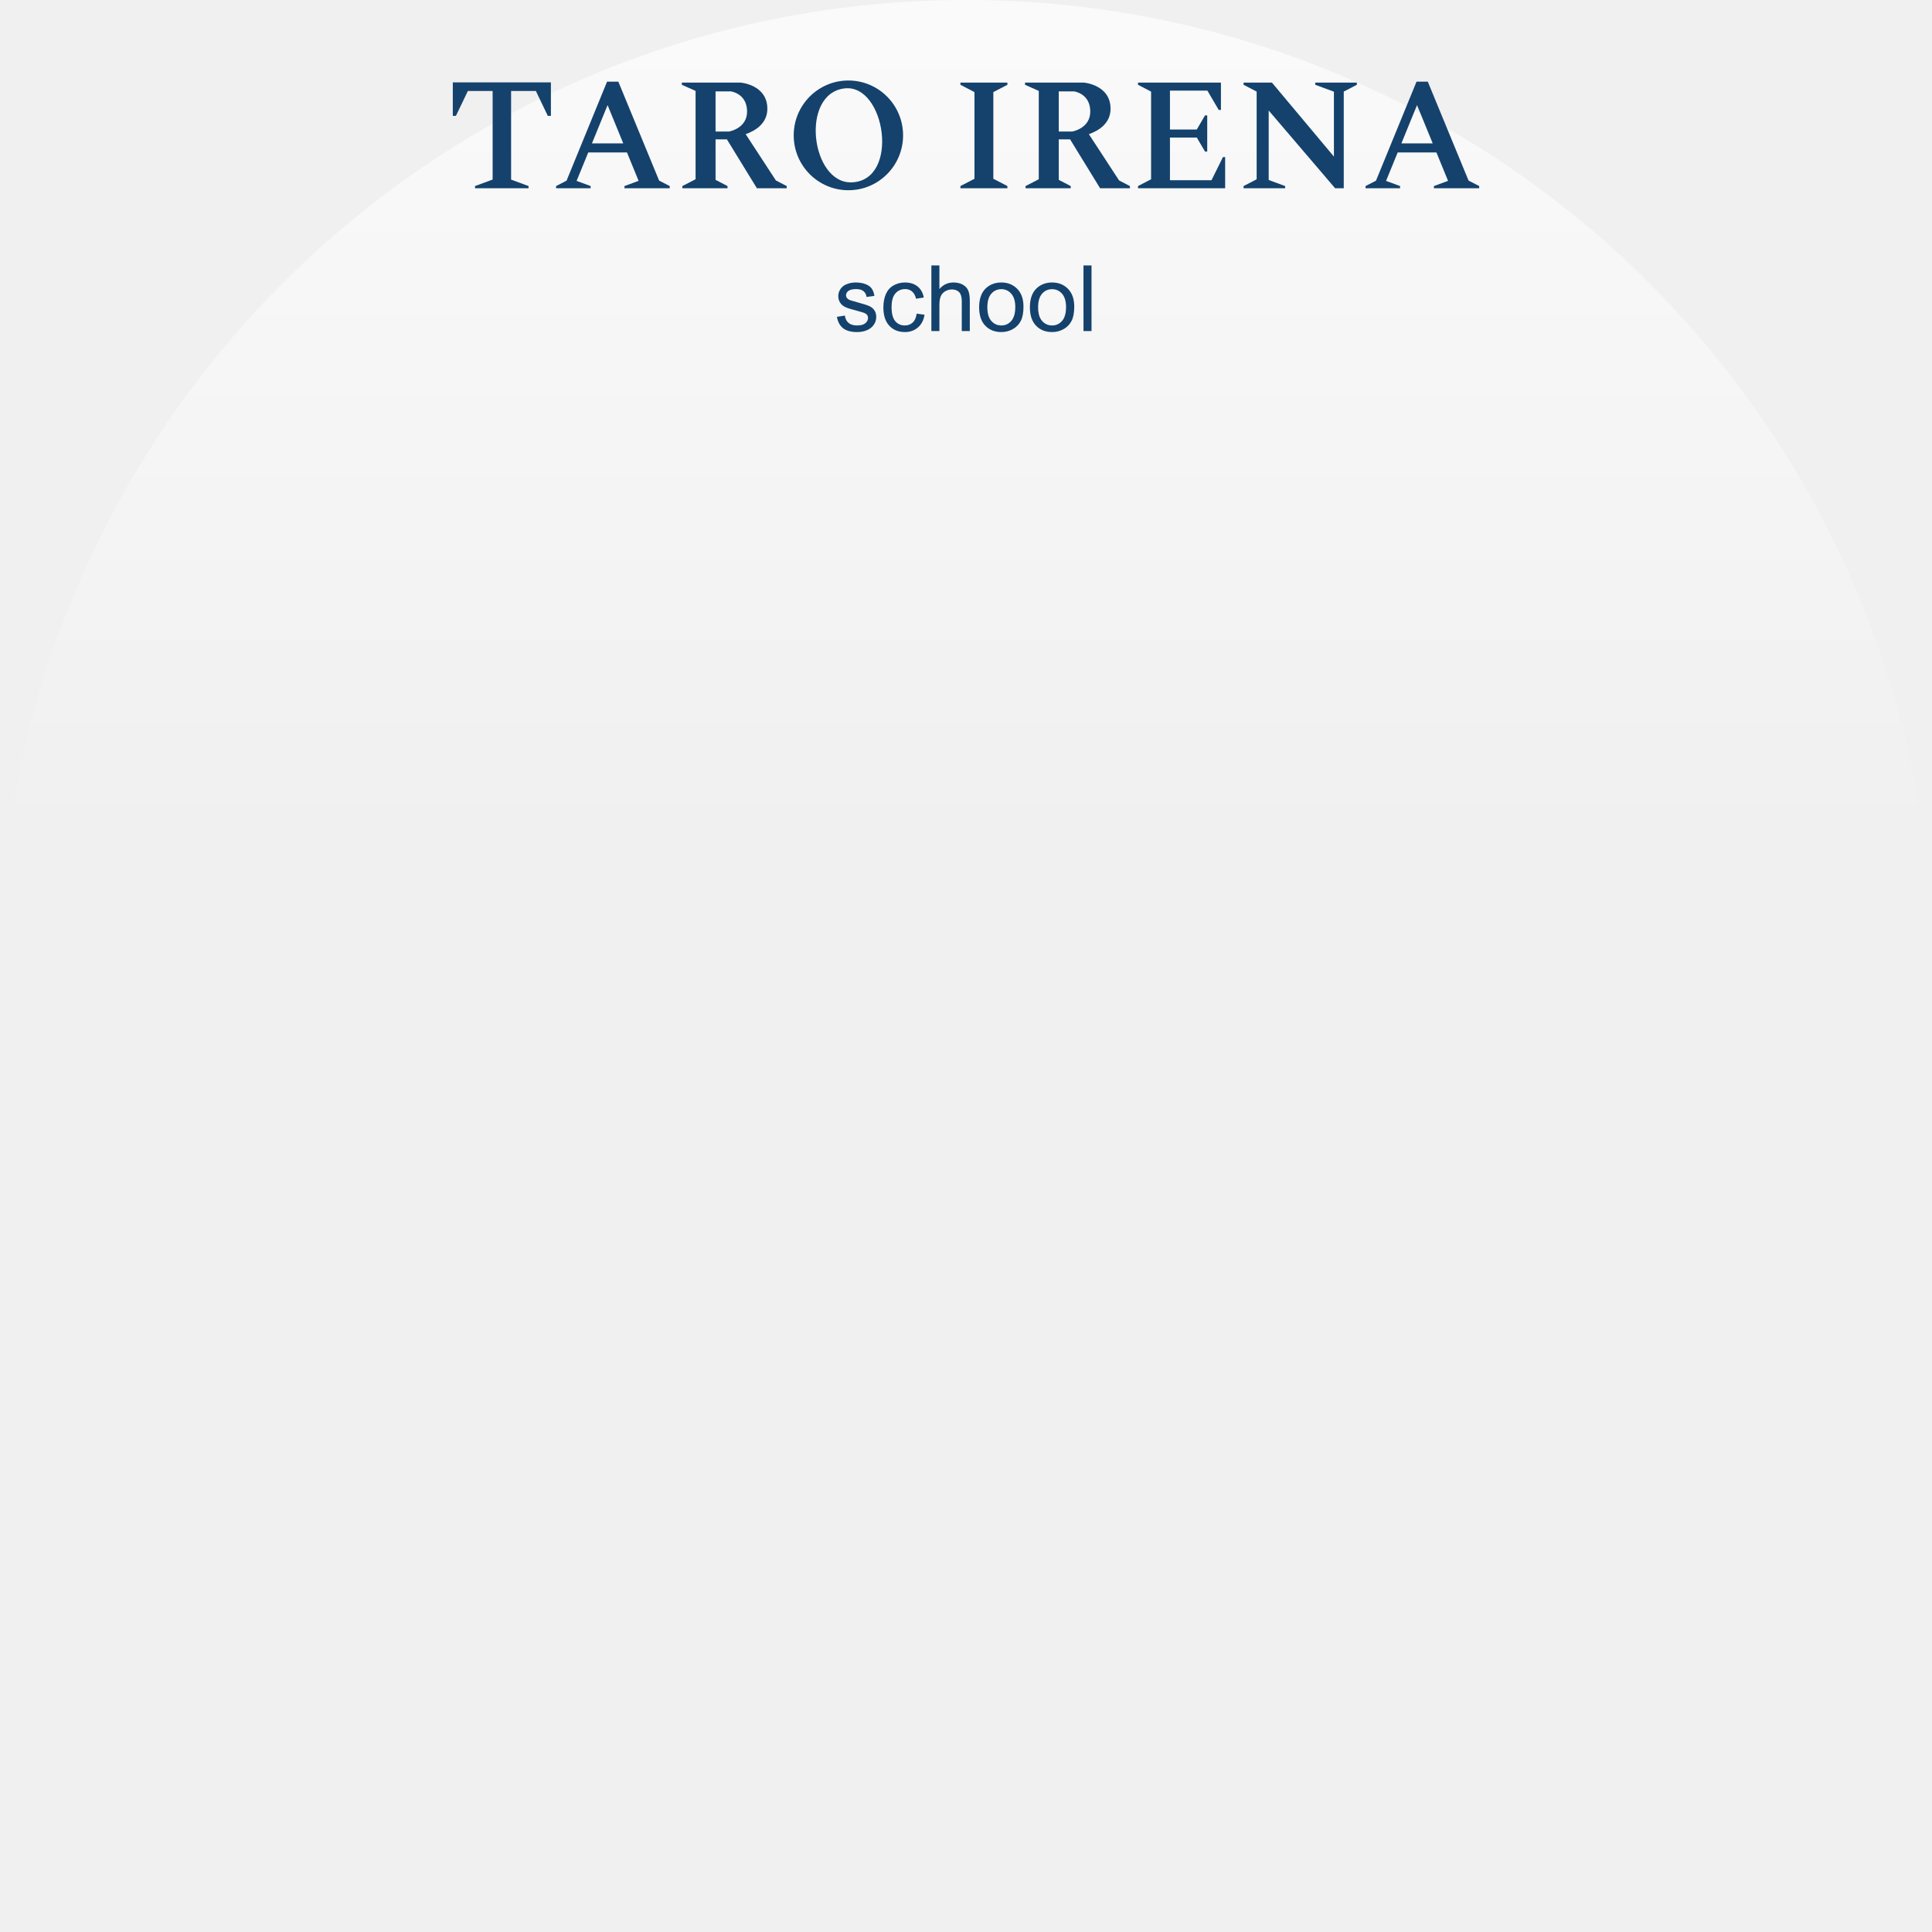
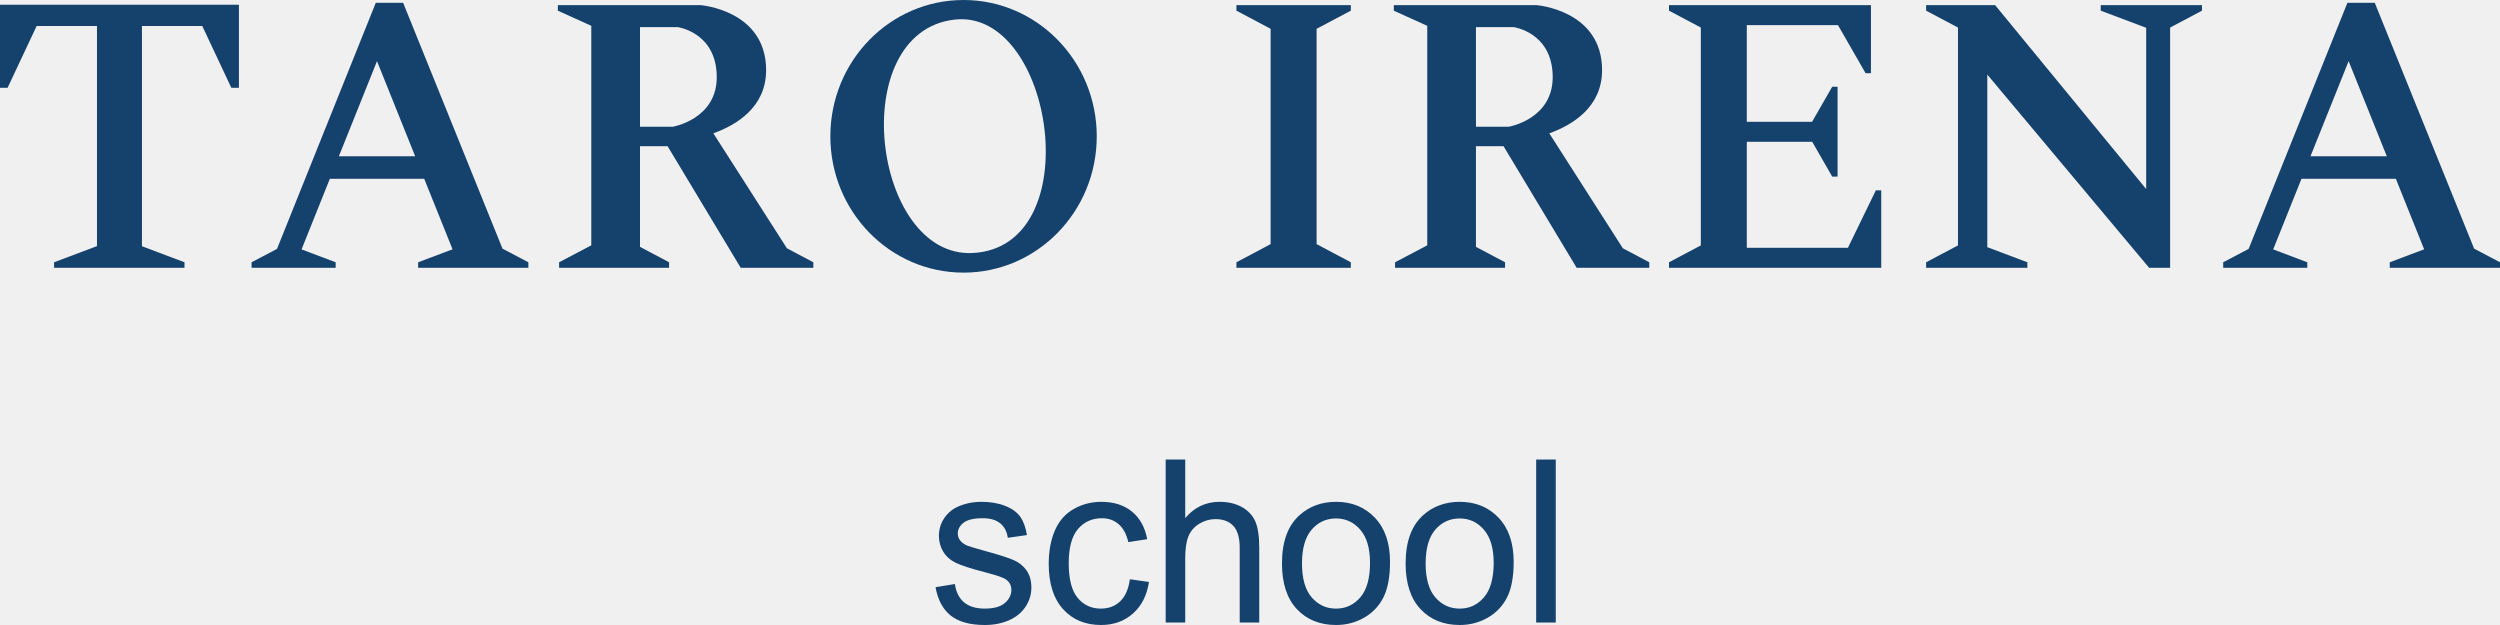
- <svg xmlns="http://www.w3.org/2000/svg" width="192" height="192" viewBox="0 0 192 192" fill="none">
-   <circle cx="96" cy="96" r="96" fill="url(#paint0_linear_11_1555)" />
-   <g clip-path="url(#clip0_11_1555)">
-     <path fill-rule="evenodd" clip-rule="evenodd" d="M50.792 17.849L52.527 18.491V18.711C50.754 18.711 48.98 18.711 47.207 18.711V18.491L48.957 17.844V9.04H46.496L45.309 11.513H45V8.189C48.249 8.189 51.499 8.189 54.748 8.189V11.513H54.439L53.253 9.04H50.792V17.849Z" fill="#14426D" />
-     <path fill-rule="evenodd" clip-rule="evenodd" d="M66.558 18.711V18.491L65.502 17.946L61.448 8.113H60.331L56.302 17.956L55.265 18.491V18.711C56.408 18.711 57.552 18.711 58.696 18.711V18.491L57.303 17.976L58.458 15.152H62.309L63.464 17.972L62.059 18.491V18.711C63.559 18.711 65.058 18.711 66.558 18.711V18.711ZM58.826 14.251L60.381 10.446L61.94 14.251H58.826Z" fill="#14426D" />
-     <path fill-rule="evenodd" clip-rule="evenodd" d="M67.761 8.206V8.427L69.125 9.033V17.813L67.811 18.491V18.711C69.307 18.711 70.803 18.711 72.299 18.711V18.491L71.112 17.874V13.847H72.237L75.221 18.711C76.208 18.711 77.196 18.711 78.183 18.711V18.491L77.106 17.931L74.104 13.334C75.036 13.006 76.258 12.294 76.258 10.807C76.258 8.404 73.585 8.206 73.585 8.206C71.644 8.206 69.702 8.206 67.761 8.206L67.761 8.206ZM71.112 13.07V9.085H72.648C72.648 9.085 74.204 9.285 74.244 11.027C74.284 12.769 72.449 13.07 72.449 13.07H71.112H71.112Z" fill="#14426D" />
-     <path fill-rule="evenodd" clip-rule="evenodd" d="M113.095 18.711V18.491L114.394 17.816C114.394 14.911 114.394 12.007 114.394 9.102L113.095 8.427V8.206C115.842 8.206 118.588 8.206 121.335 8.206V9.005V10.927H121.116L119.989 9.005H116.269V12.872H118.933L119.754 11.47H119.973C119.973 12.668 119.973 13.865 119.973 15.063H119.754L118.938 13.671H116.269V17.912H120.396L121.535 15.613H121.754V17.912V18.711C118.868 18.711 115.981 18.711 113.095 18.711V18.711Z" fill="#14426D" />
-     <path fill-rule="evenodd" clip-rule="evenodd" d="M123.586 18.711V18.491L124.885 17.816V9.102L123.586 8.427V8.206C124.524 8.206 125.463 8.206 126.401 8.206L132.564 15.562V9.112L130.709 8.427V8.206C132.086 8.206 133.464 8.206 134.84 8.206V8.427L133.541 9.102V18.711H132.685L126.082 10.983V17.887L127.717 18.491V18.711C126.34 18.711 124.963 18.711 123.586 18.711V18.711Z" fill="#14426D" />
-     <path fill-rule="evenodd" clip-rule="evenodd" d="M98.717 8.206H96.842V8.206H95.446V8.427L96.842 9.152V17.765L95.446 18.491V18.711H96.842H97.062H98.497H98.717H100.114V18.491L98.717 17.765V9.152L100.114 8.427V8.206H98.717V8.206Z" fill="#14426D" />
-     <path fill-rule="evenodd" clip-rule="evenodd" d="M147 18.711V18.491L145.944 17.946L141.891 8.113H140.774L136.744 17.956L135.707 18.491V18.711C136.851 18.711 137.994 18.711 139.138 18.711V18.491L137.745 17.976L138.9 15.152H142.751L143.906 17.972L142.501 18.491V18.711C144.001 18.711 145.5 18.711 147 18.711V18.711ZM139.268 14.251L140.823 10.446L142.382 14.251H139.268Z" fill="#14426D" />
-     <path fill-rule="evenodd" clip-rule="evenodd" d="M101.867 8.206V8.427L103.232 9.033V17.813L101.918 18.491V18.711C103.414 18.711 104.91 18.711 106.406 18.711V18.491L105.219 17.874V13.847H106.344L109.328 18.711C110.315 18.711 111.302 18.711 112.29 18.711V18.491L111.213 17.931L108.211 13.334C109.143 13.006 110.365 12.294 110.365 10.807C110.365 8.404 107.692 8.206 107.692 8.206C105.751 8.206 103.809 8.206 101.867 8.206L101.867 8.206ZM105.219 13.07V9.085H106.755C106.755 9.085 108.311 9.285 108.35 11.027C108.39 12.769 106.555 13.07 106.555 13.07H105.219H105.219Z" fill="#14426D" />
-     <path fill-rule="evenodd" clip-rule="evenodd" d="M84.313 8C87.314 8 89.747 10.441 89.747 13.453C89.747 16.464 87.314 18.905 84.313 18.905C81.311 18.905 78.878 16.464 78.878 13.453C78.878 10.441 81.311 8 84.313 8ZM83.934 8.785C87.987 8.312 89.457 17.9 84.675 18.121C80.599 18.308 79.471 9.306 83.934 8.785Z" fill="#14426D" />
-     <path d="M83.171 31.488L83.96 31.361C84.004 31.678 84.128 31.921 84.33 32.091C84.533 32.259 84.817 32.344 85.18 32.344C85.547 32.344 85.819 32.27 85.998 32.12C86.175 31.971 86.264 31.795 86.264 31.593C86.264 31.412 86.184 31.27 86.025 31.166C85.913 31.095 85.641 31.006 85.209 30.895C84.625 30.748 84.221 30.62 83.995 30.512C83.769 30.403 83.599 30.254 83.482 30.063C83.366 29.873 83.307 29.662 83.307 29.432C83.307 29.221 83.355 29.026 83.45 28.847C83.547 28.668 83.677 28.52 83.842 28.401C83.966 28.31 84.135 28.233 84.348 28.169C84.563 28.105 84.791 28.073 85.036 28.073C85.405 28.073 85.729 28.126 86.007 28.234C86.287 28.34 86.492 28.486 86.625 28.668C86.757 28.852 86.849 29.096 86.899 29.403L86.119 29.512C86.084 29.266 85.981 29.073 85.812 28.935C85.642 28.797 85.403 28.729 85.094 28.729C84.729 28.729 84.468 28.79 84.312 28.911C84.156 29.032 84.078 29.175 84.078 29.337C84.078 29.441 84.109 29.535 84.174 29.618C84.239 29.703 84.341 29.775 84.48 29.831C84.56 29.861 84.793 29.929 85.183 30.036C85.745 30.186 86.138 30.31 86.362 30.406C86.586 30.502 86.761 30.643 86.888 30.825C87.017 31.009 87.08 31.236 87.08 31.509C87.08 31.775 87.003 32.025 86.847 32.261C86.692 32.496 86.468 32.678 86.176 32.807C85.883 32.936 85.552 33 85.183 33C84.572 33 84.105 32.872 83.784 32.619C83.464 32.364 83.26 31.987 83.171 31.488L83.171 31.488ZM91.099 31.169L91.879 31.279C91.793 31.817 91.575 32.238 91.223 32.543C90.87 32.848 90.436 33 89.924 33C89.281 33 88.764 32.789 88.374 32.367C87.983 31.945 87.788 31.341 87.788 30.555C87.788 30.045 87.872 29.6 88.04 29.218C88.208 28.837 88.463 28.55 88.808 28.36C89.151 28.169 89.525 28.073 89.93 28.073C90.439 28.073 90.858 28.202 91.182 28.462C91.507 28.721 91.715 29.09 91.806 29.567L91.035 29.685C90.961 29.368 90.831 29.13 90.642 28.969C90.454 28.809 90.228 28.729 89.962 28.729C89.56 28.729 89.233 28.873 88.981 29.162C88.73 29.451 88.604 29.907 88.604 30.532C88.604 31.166 88.725 31.626 88.967 31.913C89.21 32.2 89.526 32.344 89.915 32.344C90.229 32.344 90.491 32.249 90.7 32.056C90.91 31.865 91.043 31.569 91.099 31.169H91.099ZM92.559 32.9V26.38H93.357V28.726C93.728 28.29 94.195 28.073 94.76 28.073C95.106 28.073 95.407 28.142 95.664 28.28C95.92 28.418 96.103 28.608 96.213 28.85C96.323 29.093 96.378 29.447 96.378 29.908V32.9H95.58V29.911C95.58 29.512 95.493 29.221 95.323 29.038C95.15 28.857 94.909 28.765 94.594 28.765C94.36 28.765 94.139 28.826 93.932 28.949C93.725 29.072 93.578 29.239 93.489 29.45C93.401 29.659 93.357 29.949 93.357 30.32V32.9H92.559L92.559 32.9ZM97.305 30.537C97.305 29.664 97.547 29.017 98.032 28.597C98.436 28.248 98.93 28.073 99.512 28.073C100.158 28.073 100.687 28.286 101.098 28.711C101.508 29.134 101.713 29.722 101.713 30.47C101.713 31.077 101.622 31.553 101.441 31.901C101.26 32.249 100.995 32.519 100.647 32.712C100.301 32.904 99.922 33 99.512 33C98.853 33 98.321 32.789 97.914 32.365C97.507 31.942 97.305 31.332 97.305 30.537ZM98.121 30.538C98.121 31.142 98.253 31.595 98.516 31.893C98.78 32.194 99.111 32.344 99.512 32.344C99.908 32.344 100.238 32.194 100.502 31.892C100.765 31.59 100.897 31.13 100.897 30.512C100.897 29.93 100.764 29.488 100.499 29.189C100.235 28.888 99.905 28.738 99.512 28.738C99.111 28.738 98.78 28.887 98.516 29.186C98.253 29.485 98.121 29.936 98.121 30.538V30.538ZM102.35 30.537C102.35 29.664 102.592 29.017 103.077 28.597C103.481 28.248 103.975 28.073 104.557 28.073C105.202 28.073 105.732 28.286 106.143 28.711C106.552 29.134 106.758 29.722 106.758 30.47C106.758 31.077 106.667 31.553 106.486 31.901C106.305 32.249 106.04 32.519 105.692 32.712C105.346 32.904 104.967 33 104.557 33C103.898 33 103.366 32.789 102.959 32.365C102.552 31.942 102.35 31.332 102.35 30.537ZM103.166 30.538C103.166 31.142 103.298 31.595 103.561 31.893C103.825 32.194 104.156 32.344 104.557 32.344C104.953 32.344 105.283 32.194 105.547 31.892C105.81 31.59 105.942 31.13 105.942 30.512C105.942 29.93 105.809 29.488 105.544 29.189C105.28 28.888 104.95 28.738 104.557 28.738C104.156 28.738 103.825 28.887 103.561 29.186C103.298 29.485 103.166 29.936 103.166 30.538V30.538ZM107.676 32.9V26.38H108.474V32.9H107.676Z" fill="#14426D" />
+ <svg xmlns="http://www.w3.org/2000/svg" width="100" height="25" viewBox="0 0 100 25" fill="none">
+   <g clip-path="url(#clip0_1_952)">
+     <path fill-rule="evenodd" clip-rule="evenodd" d="M5.678 9.849L7.38 10.491V10.711C5.641 10.711 3.902 10.711 2.163 10.711V10.491L3.879 9.844V1.04H1.466L0.303 3.513H0V0.189C3.186 0.189 6.371 0.189 9.557 0.189V3.513H9.254L8.091 1.04H5.678V9.849Z" fill="#14426D" />
+     <path fill-rule="evenodd" clip-rule="evenodd" d="M21.135 10.711V10.491L20.1 9.946L16.126 0.113H15.031L11.08 9.956L10.063 10.491V10.711C11.185 10.711 12.306 10.711 13.427 10.711V10.491L12.062 9.976L13.194 7.152H16.969L18.102 9.972L16.725 10.491V10.711C18.195 10.711 19.665 10.711 21.135 10.711V10.711ZM13.555 6.25L15.08 2.446L16.607 6.25H13.555Z" fill="#14426D" />
+     <path fill-rule="evenodd" clip-rule="evenodd" d="M22.314 0.206V0.427L23.652 1.033V9.813L22.364 10.491V10.711C23.831 10.711 25.297 10.711 26.764 10.711V10.491L25.6 9.874V5.847H26.703L29.628 10.711C30.596 10.711 31.564 10.711 32.533 10.711V10.491L31.477 9.931L28.534 5.333C29.447 5.006 30.645 4.294 30.645 2.807C30.645 0.404 28.025 0.206 28.025 0.206C26.122 0.206 24.218 0.206 22.314 0.206L22.314 0.206ZM25.6 5.07V1.085H27.106C27.106 1.085 28.631 1.285 28.67 3.027C28.709 4.769 26.91 5.07 26.91 5.07H25.6H25.6Z" fill="#14426D" />
+     <path fill-rule="evenodd" clip-rule="evenodd" d="M66.76 10.711V10.491L68.033 9.816C68.033 6.911 68.033 4.006 68.033 1.102L66.76 0.427V0.206C69.453 0.206 72.145 0.206 74.838 0.206V1.005V2.927H74.623L73.519 1.005H69.872V4.872H72.483L73.288 3.47H73.503C73.503 4.668 73.503 5.865 73.503 7.063H73.288L72.488 5.671H69.872V9.912H73.917L75.034 7.613H75.249V9.912V10.711C72.419 10.711 69.59 10.711 66.76 10.711V10.711Z" fill="#14426D" />
+     <path fill-rule="evenodd" clip-rule="evenodd" d="M77.045 10.711V10.491L78.319 9.816V1.102L77.045 0.427V0.206C77.965 0.206 78.885 0.206 79.805 0.206L85.847 7.562V1.112L84.029 0.427V0.206C85.379 0.206 86.729 0.206 88.079 0.206V0.427L86.805 1.102V10.711H85.965L79.492 2.983V9.887L81.095 10.491V10.711C79.745 10.711 78.395 10.711 77.045 10.711V10.711Z" fill="#14426D" />
+     <path fill-rule="evenodd" clip-rule="evenodd" d="M52.664 0.206H50.825V0.206H49.457V0.427L50.825 1.152V9.765L49.457 10.491V10.711H50.825H51.041H52.448H52.664H54.033V10.491L52.664 9.765V1.152L54.033 0.427V0.206H52.664V0.206Z" fill="#14426D" />
+     <path fill-rule="evenodd" clip-rule="evenodd" d="M100 10.711V10.491L98.965 9.946L94.991 0.113H93.896L89.945 9.956L88.928 10.491V10.711C90.049 10.711 91.171 10.711 92.292 10.711V10.491L90.927 9.976L92.059 7.152H95.834L96.966 9.972L95.59 10.491V10.711C97.06 10.711 98.53 10.711 100 10.711V10.711ZM92.42 6.25L93.945 2.446L95.472 6.25H92.42Z" fill="#14426D" />
+     <path fill-rule="evenodd" clip-rule="evenodd" d="M55.752 0.206V0.427L57.09 1.033V9.813L55.802 10.491V10.711C57.268 10.711 58.735 10.711 60.202 10.711V10.491L59.038 9.874V5.847H60.141L63.066 10.711C64.034 10.711 65.002 10.711 65.971 10.711V10.491L64.914 9.931L61.972 5.333C62.885 5.006 64.083 4.294 64.083 2.807C64.083 0.404 61.463 0.206 61.463 0.206C59.559 0.206 57.656 0.206 55.752 0.206L55.752 0.206ZM59.038 5.07V1.085H60.544C60.544 1.085 62.069 1.285 62.108 3.027C62.147 4.769 60.348 5.07 60.348 5.07H59.038H59.038Z" fill="#14426D" />
+     <path fill-rule="evenodd" clip-rule="evenodd" d="M38.542 0C41.484 0 43.87 2.441 43.87 5.453C43.87 8.464 41.484 10.905 38.542 10.905C35.599 10.905 33.214 8.464 33.214 5.453C33.214 2.441 35.599 0 38.542 0ZM38.17 0.785C42.144 0.312 43.585 9.9 38.897 10.121C34.901 10.308 33.795 1.305 38.17 0.785Z" fill="#14426D" />
+     <path d="M37.422 23.488L38.196 23.361C38.239 23.678 38.361 23.921 38.559 24.091C38.758 24.259 39.036 24.344 39.392 24.344C39.752 24.344 40.019 24.27 40.194 24.12C40.367 23.971 40.455 23.795 40.455 23.593C40.455 23.412 40.376 23.27 40.221 23.166C40.111 23.095 39.844 23.006 39.42 22.895C38.848 22.748 38.452 22.62 38.23 22.512C38.009 22.403 37.842 22.254 37.727 22.063C37.613 21.873 37.556 21.662 37.556 21.432C37.556 21.221 37.603 21.026 37.696 20.847C37.791 20.668 37.919 20.52 38.08 20.401C38.202 20.31 38.368 20.233 38.577 20.169C38.787 20.105 39.011 20.073 39.251 20.073C39.613 20.073 39.93 20.126 40.203 20.234C40.477 20.34 40.678 20.486 40.809 20.668C40.938 20.852 41.028 21.096 41.077 21.403L40.312 21.512C40.278 21.266 40.178 21.073 40.011 20.935C39.846 20.797 39.611 20.729 39.307 20.729C38.95 20.729 38.694 20.79 38.541 20.911C38.389 21.032 38.311 21.175 38.311 21.337C38.311 21.441 38.343 21.535 38.406 21.618C38.47 21.703 38.569 21.775 38.706 21.831C38.784 21.861 39.013 21.929 39.395 22.036C39.946 22.186 40.332 22.31 40.551 22.406C40.77 22.502 40.942 22.643 41.067 22.825C41.193 23.009 41.255 23.236 41.255 23.509C41.255 23.775 41.179 24.025 41.027 24.261C40.874 24.496 40.655 24.678 40.369 24.807C40.081 24.936 39.757 25 39.395 25C38.796 25 38.338 24.872 38.024 24.619C37.71 24.364 37.51 23.988 37.422 23.488L37.422 23.488ZM45.195 23.169L45.959 23.279C45.875 23.817 45.662 24.238 45.316 24.543C44.971 24.848 44.545 25 44.043 25C43.413 25 42.906 24.789 42.524 24.367C42.14 23.945 41.949 23.341 41.949 22.555C41.949 22.045 42.032 21.6 42.196 21.218C42.361 20.837 42.611 20.55 42.949 20.36C43.286 20.169 43.652 20.073 44.049 20.073C44.548 20.073 44.959 20.202 45.276 20.462C45.595 20.721 45.799 21.09 45.888 21.567L45.133 21.685C45.06 21.368 44.932 21.13 44.747 20.969C44.563 20.809 44.341 20.729 44.08 20.729C43.686 20.729 43.366 20.873 43.118 21.162C42.872 21.451 42.749 21.907 42.749 22.532C42.749 23.166 42.868 23.626 43.105 23.913C43.343 24.2 43.653 24.344 44.034 24.344C44.343 24.344 44.599 24.249 44.803 24.056C45.009 23.865 45.14 23.569 45.195 23.169H45.195ZM46.627 24.9V18.38H47.409V20.726C47.772 20.29 48.23 20.073 48.785 20.073C49.124 20.073 49.419 20.142 49.671 20.28C49.921 20.418 50.101 20.608 50.209 20.85C50.317 21.093 50.37 21.447 50.37 21.908V24.9H49.588V21.911C49.588 21.512 49.503 21.221 49.336 21.039C49.167 20.857 48.93 20.765 48.621 20.765C48.392 20.765 48.175 20.826 47.972 20.949C47.769 21.072 47.626 21.239 47.538 21.45C47.452 21.659 47.409 21.949 47.409 22.32V24.9H46.627L46.627 24.9ZM51.279 22.537C51.279 21.664 51.516 21.017 51.992 20.597C52.388 20.248 52.872 20.073 53.443 20.073C54.076 20.073 54.595 20.286 54.998 20.711C55.4 21.134 55.601 21.722 55.601 22.47C55.601 23.077 55.512 23.553 55.334 23.901C55.157 24.249 54.897 24.519 54.556 24.712C54.217 24.904 53.845 25 53.443 25C52.797 25 52.275 24.789 51.876 24.366C51.478 23.942 51.279 23.332 51.279 22.537ZM52.08 22.538C52.08 23.142 52.209 23.595 52.466 23.893C52.726 24.194 53.05 24.344 53.443 24.344C53.831 24.344 54.154 24.194 54.414 23.892C54.672 23.59 54.801 23.13 54.801 22.512C54.801 21.93 54.67 21.488 54.411 21.189C54.151 20.888 53.828 20.738 53.443 20.738C53.05 20.738 52.726 20.887 52.466 21.186C52.209 21.485 52.08 21.936 52.08 22.538V22.538ZM56.225 22.537C56.225 21.664 56.462 21.017 56.938 20.597C57.334 20.248 57.819 20.073 58.389 20.073C59.022 20.073 59.541 20.286 59.944 20.711C60.346 21.134 60.547 21.722 60.547 22.47C60.547 23.077 60.458 23.553 60.28 23.901C60.102 24.249 59.843 24.519 59.502 24.712C59.163 24.904 58.791 25 58.389 25C57.743 25 57.221 24.789 56.822 24.366C56.424 23.942 56.225 23.332 56.225 22.537ZM57.026 22.538C57.026 23.142 57.154 23.595 57.412 23.893C57.672 24.194 57.996 24.344 58.389 24.344C58.777 24.344 59.1 24.194 59.36 23.892C59.618 23.59 59.747 23.13 59.747 22.512C59.747 21.93 59.616 21.488 59.357 21.189C59.098 20.888 58.774 20.738 58.389 20.738C57.996 20.738 57.672 20.887 57.412 21.186C57.154 21.485 57.026 21.936 57.026 22.538V22.538ZM61.447 24.9V18.38H62.23V24.9H61.447Z" fill="#14426D" />
  </g>
  <defs>
-     <linearGradient id="paint0_linear_11_1555" x1="96" y1="-48.4" x2="96" y2="153.6" gradientUnits="userSpaceOnUse">
-       <stop offset="0.052" stop-color="white" />
-       <stop offset="0.656" stop-color="white" stop-opacity="0" />
-     </linearGradient>
-     <clipPath id="clip0_11_1555">
-       <rect width="102" height="25" fill="white" transform="translate(45 8)" />
+     <clipPath id="clip0_1_952">
+       <rect width="100" height="25" fill="white" />
    </clipPath>
  </defs>
</svg>
